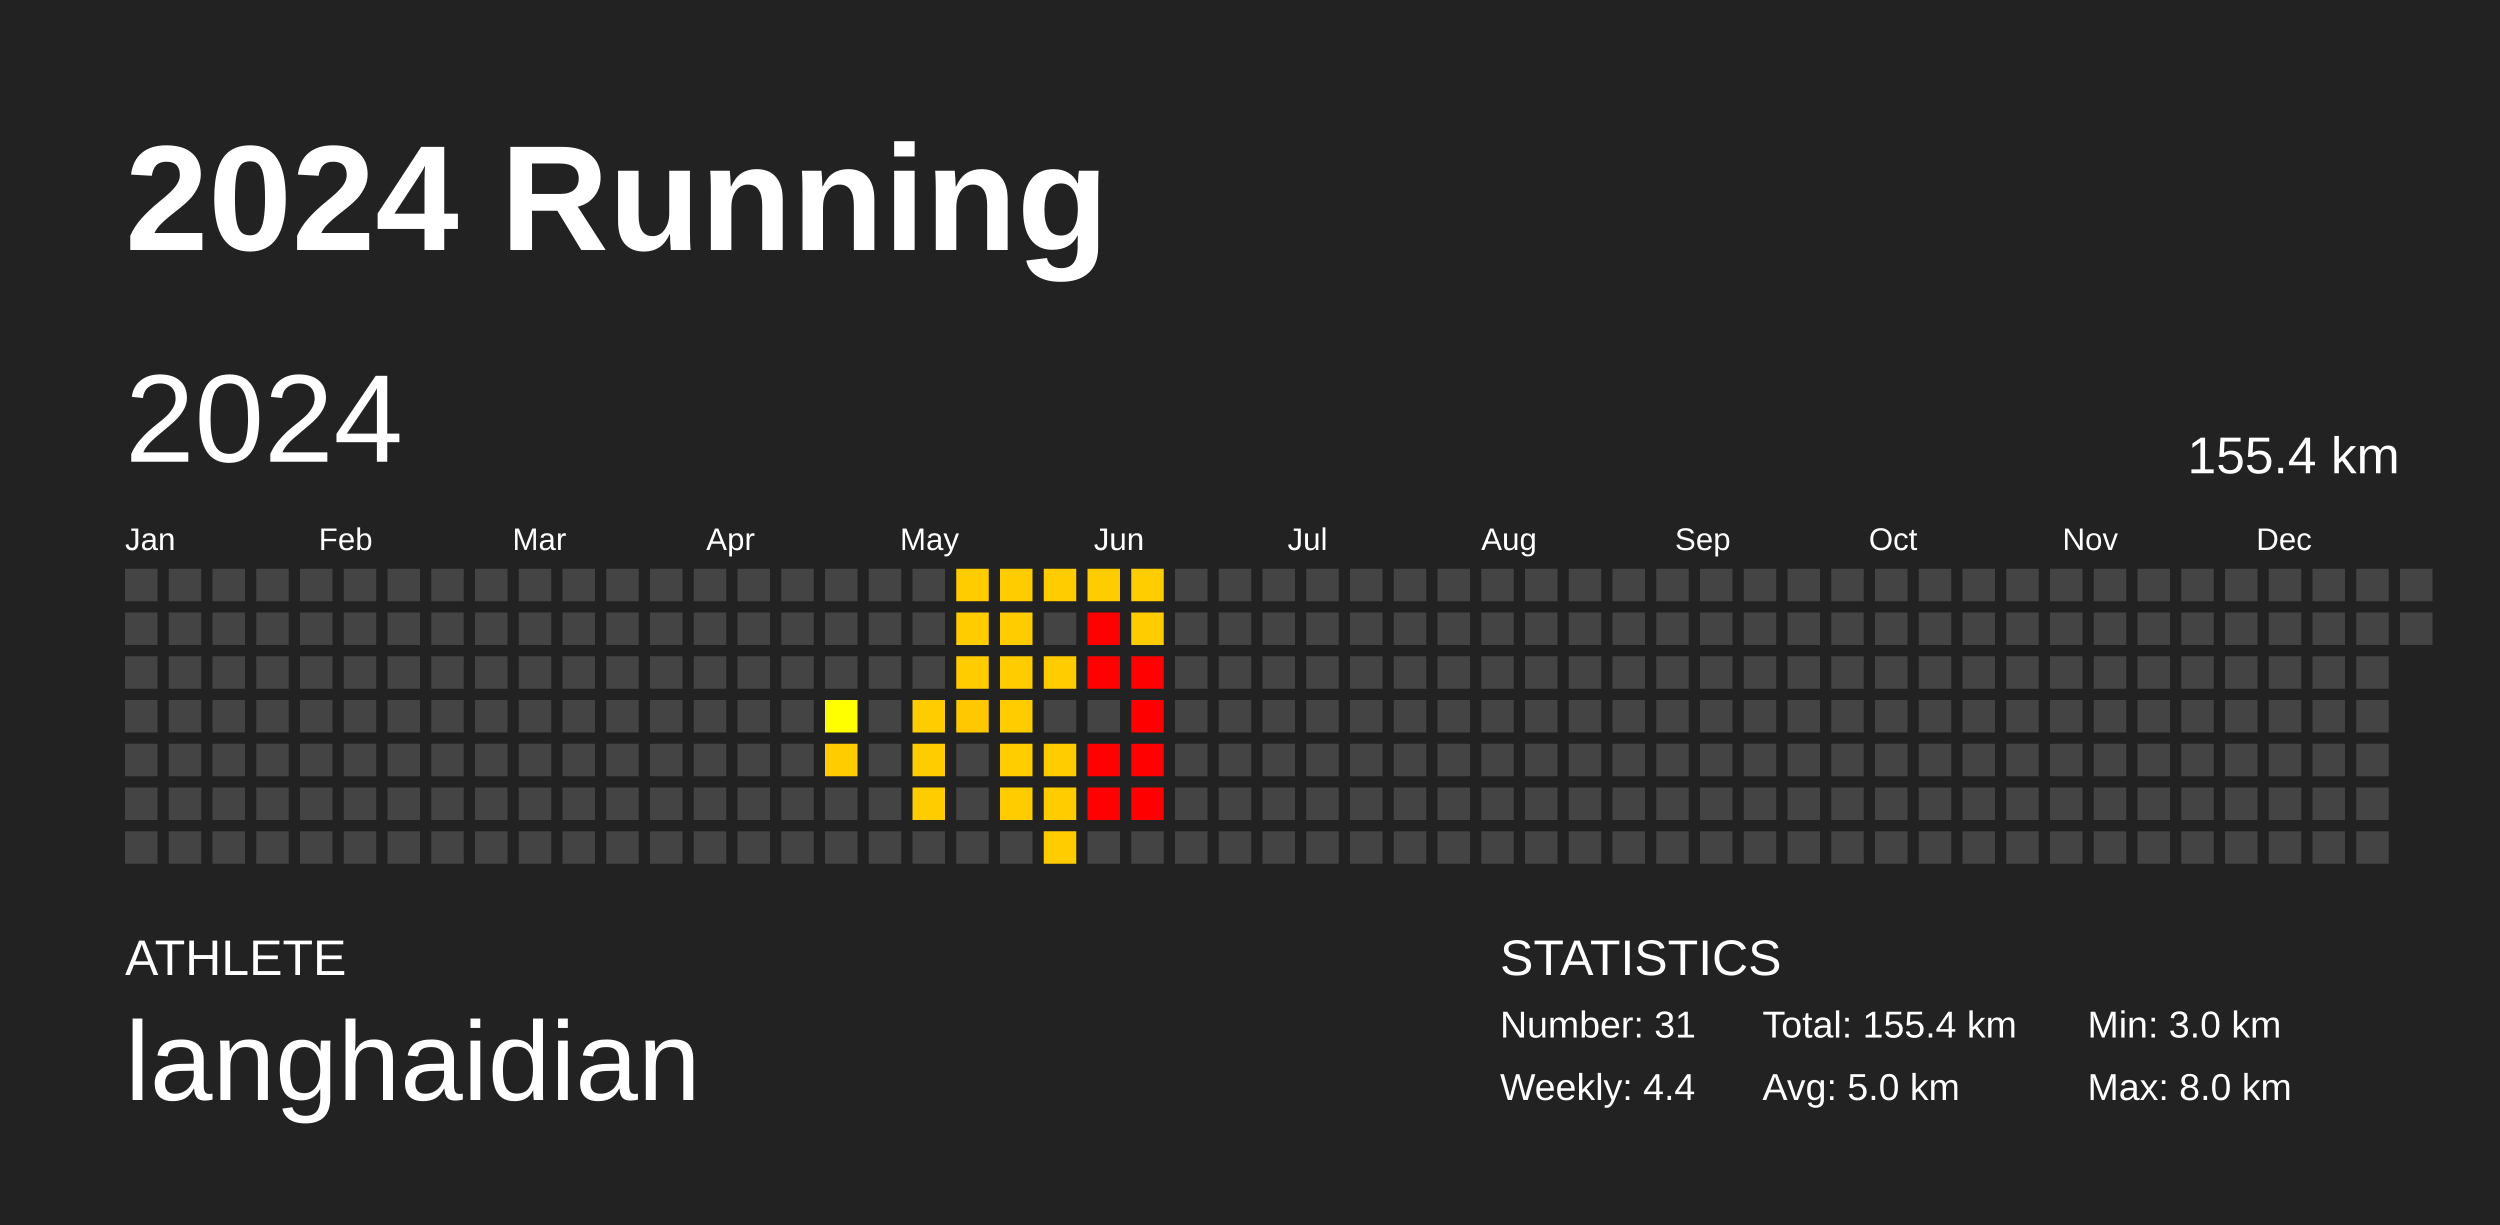
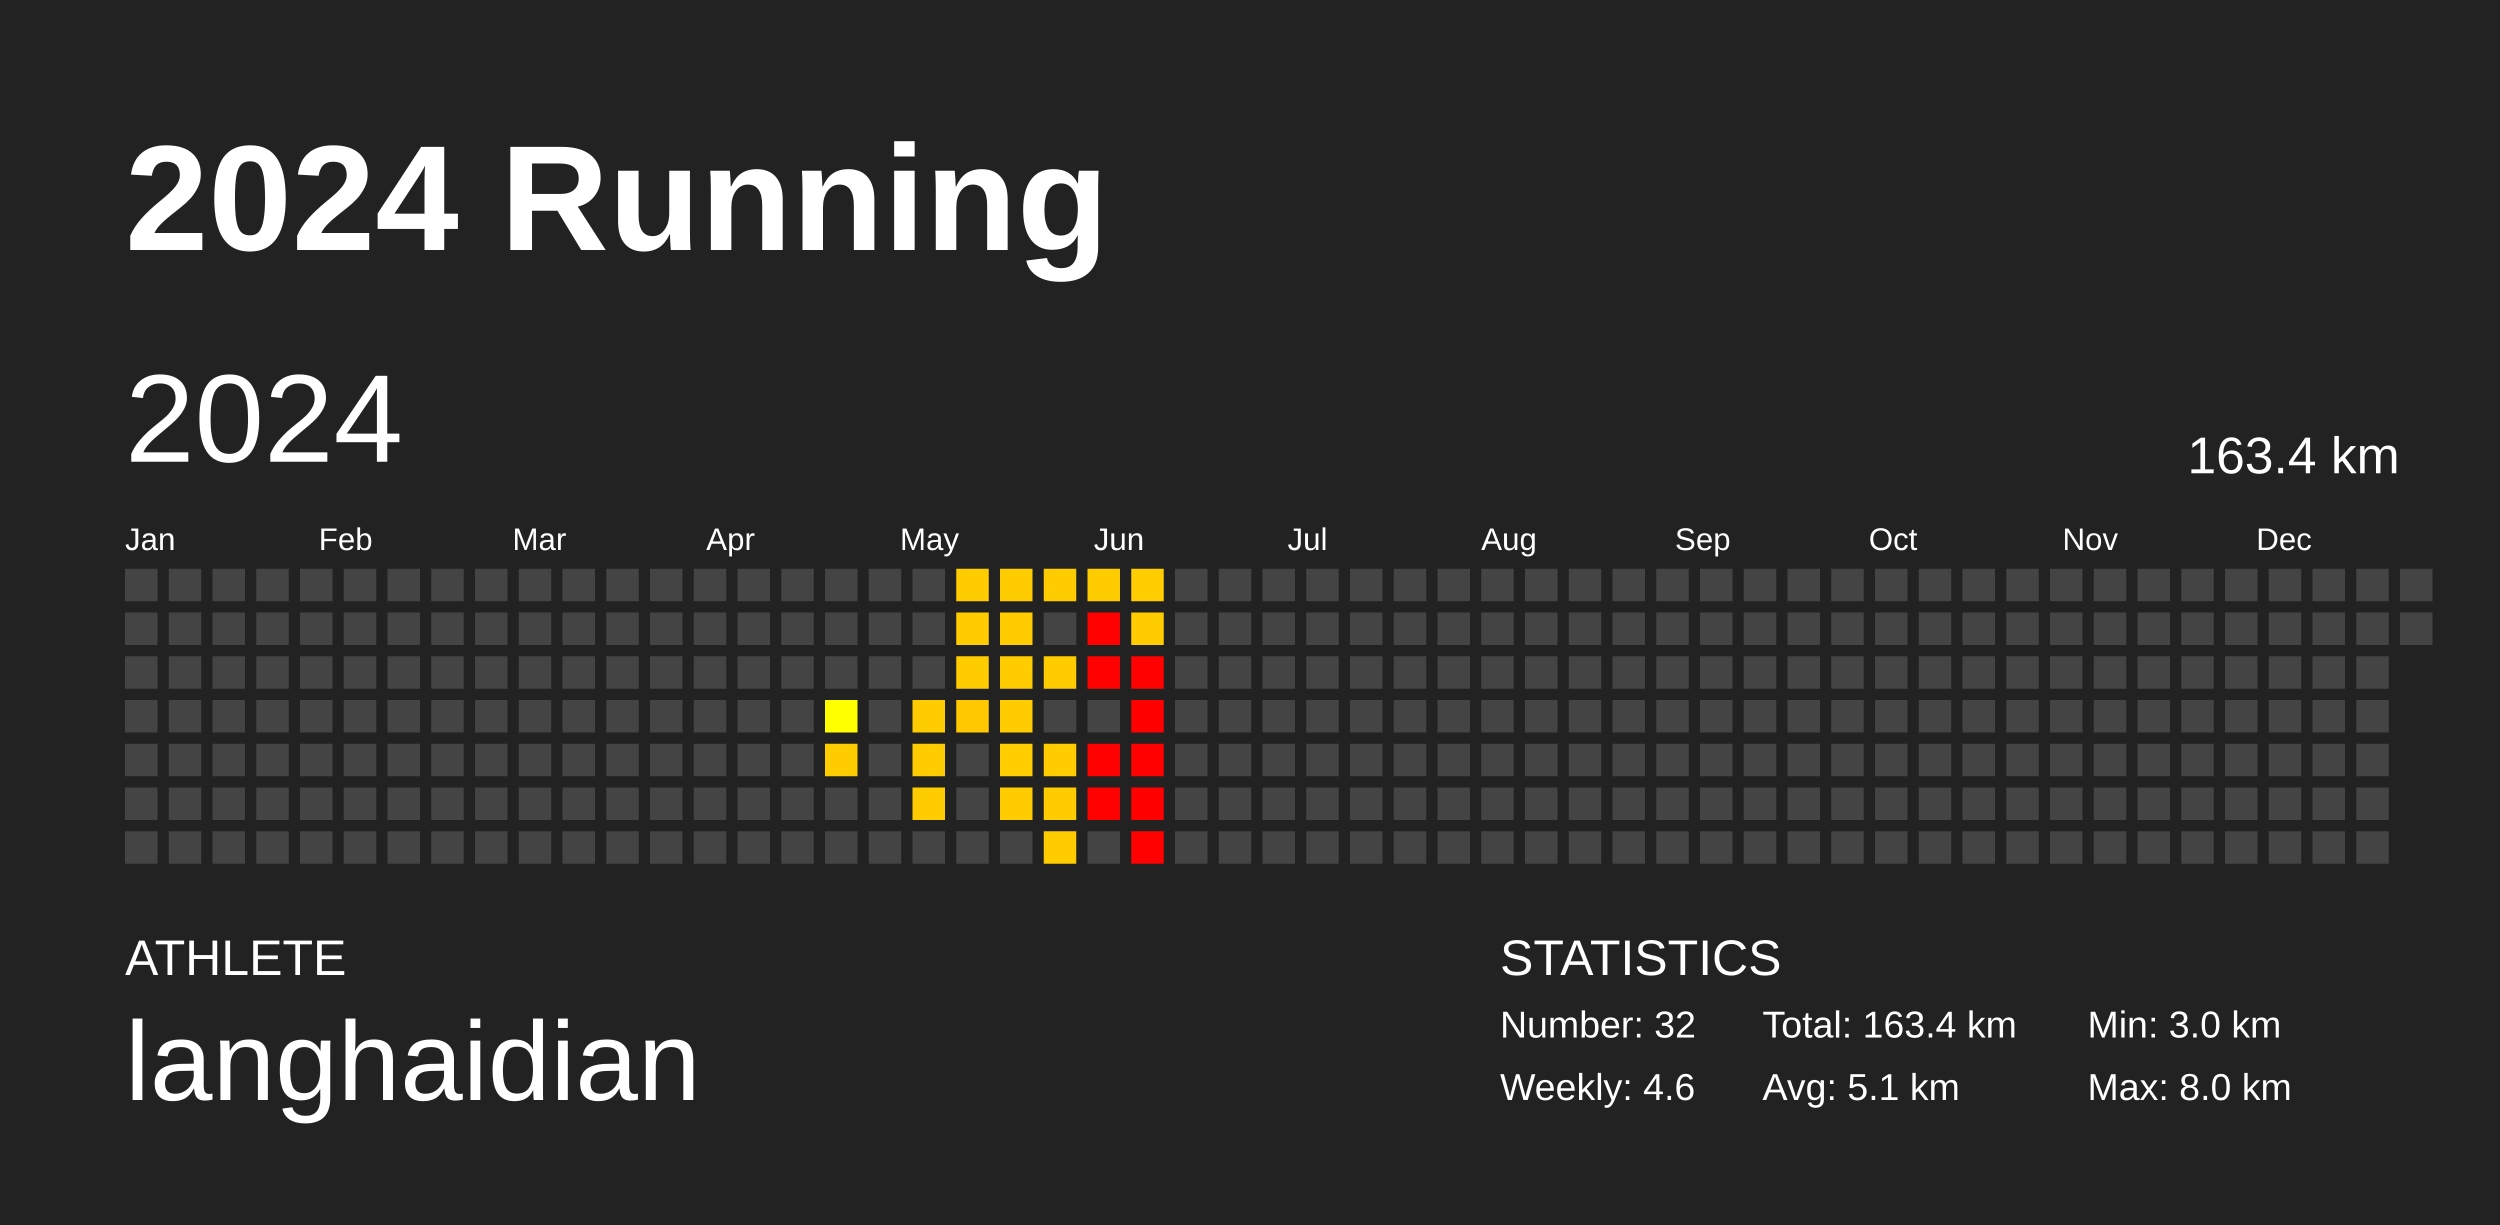
<svg xmlns="http://www.w3.org/2000/svg" baseProfile="full" height="98mm" version="1.1" viewBox="0,0,200,98" width="200mm">
  <defs />
  <rect fill="#222222" height="98" width="200" x="0" y="0" />
  <text fill="#FFFFFF" style="font-size:12px; font-family:Arial; font-weight:bold;" x="10" y="20">2024 Running</text>
  <text fill="#FFFFFF" style="font-size:4px; font-family:Arial" x="10" y="78">ATHLETE</text>
  <text fill="#FFFFFF" style="font-size:9px; font-family:Arial" x="10" y="88">langhaidian</text>
  <text fill="#FFFFFF" style="font-size:4px; font-family:Arial" x="120" y="78">STATISTICS</text>
-   <text fill="#FFFFFF" style="font-size:3px; font-family:Arial" x="120" y="83">Number: 31</text>
-   <text fill="#FFFFFF" style="font-size:3px; font-family:Arial" x="120" y="88">Weekly: 4.4</text>
-   <text fill="#FFFFFF" style="font-size:3px; font-family:Arial" x="141" y="83">Total: 155.4 km</text>
-   <text fill="#FFFFFF" style="font-size:3px; font-family:Arial" x="141" y="88">Avg: 5.0 km</text>
+   <text fill="#FFFFFF" style="font-size:3px; font-family:Arial" x="120" y="83">Number: 32</text>
+   <text fill="#FFFFFF" style="font-size:3px; font-family:Arial" x="120" y="88">Weekly: 4.6</text>
+   <text fill="#FFFFFF" style="font-size:3px; font-family:Arial" x="141" y="83">Total: 163.4 km</text>
+   <text fill="#FFFFFF" style="font-size:3px; font-family:Arial" x="141" y="88">Avg: 5.1 km</text>
  <text fill="#FFFFFF" style="font-size:3px; font-family:Arial" x="167" y="83">Min: 3.0 km</text>
  <text fill="#FFFFFF" style="font-size:3px; font-family:Arial" x="167" y="88">Max: 8.0 km</text>
  <text dominant-baseline="hanging" fill="#FFFFFF" style="font-size:10.0px; font-family:Arial;" x="10" y="30">2024</text>
-   <text dominant-baseline="hanging" fill="#FFFFFF" style="font-size:4.125px; font-family:Arial;" x="175" y="35">155.4 km</text>
+   <text dominant-baseline="hanging" fill="#FFFFFF" style="font-size:4.125px; font-family:Arial;" x="175" y="35">163.4 km</text>
  <text fill="#FFFFFF" style="font-size:2.5px; font-family:Arial" x="10.0" y="44">Jan</text>
  <text fill="#FFFFFF" style="font-size:2.5px; font-family:Arial" x="25.5" y="44">Feb</text>
  <text fill="#FFFFFF" style="font-size:2.5px; font-family:Arial" x="41.0" y="44">Mar</text>
  <text fill="#FFFFFF" style="font-size:2.5px; font-family:Arial" x="56.5" y="44">Apr</text>
  <text fill="#FFFFFF" style="font-size:2.5px; font-family:Arial" x="72.0" y="44">May</text>
  <text fill="#FFFFFF" style="font-size:2.5px; font-family:Arial" x="87.5" y="44">Jun</text>
  <text fill="#FFFFFF" style="font-size:2.5px; font-family:Arial" x="103.0" y="44">Jul</text>
  <text fill="#FFFFFF" style="font-size:2.5px; font-family:Arial" x="118.5" y="44">Aug</text>
  <text fill="#FFFFFF" style="font-size:2.5px; font-family:Arial" x="134.0" y="44">Sep</text>
  <text fill="#FFFFFF" style="font-size:2.5px; font-family:Arial" x="149.5" y="44">Oct</text>
  <text fill="#FFFFFF" style="font-size:2.5px; font-family:Arial" x="165.0" y="44">Nov</text>
  <text fill="#FFFFFF" style="font-size:2.5px; font-family:Arial" x="180.5" y="44">Dec</text>
  <rect fill="#444444" height="2.6" width="2.6" x="10.0" y="45.5" />
  <rect fill="#444444" height="2.6" width="2.6" x="10.0" y="49.0" />
  <rect fill="#444444" height="2.6" width="2.6" x="10.0" y="52.5" />
  <rect fill="#444444" height="2.6" width="2.6" x="10.0" y="56.0" />
  <rect fill="#444444" height="2.6" width="2.6" x="10.0" y="59.5" />
  <rect fill="#444444" height="2.6" width="2.6" x="10.0" y="63.0" />
  <rect fill="#444444" height="2.6" width="2.6" x="10.0" y="66.5" />
  <rect fill="#444444" height="2.6" width="2.6" x="13.5" y="45.5" />
  <rect fill="#444444" height="2.6" width="2.6" x="13.5" y="49.0" />
  <rect fill="#444444" height="2.6" width="2.6" x="13.5" y="52.5" />
  <rect fill="#444444" height="2.6" width="2.6" x="13.5" y="56.0" />
  <rect fill="#444444" height="2.6" width="2.6" x="13.5" y="59.5" />
  <rect fill="#444444" height="2.6" width="2.6" x="13.5" y="63.0" />
  <rect fill="#444444" height="2.6" width="2.6" x="13.5" y="66.5" />
  <rect fill="#444444" height="2.6" width="2.6" x="17.0" y="45.5" />
  <rect fill="#444444" height="2.6" width="2.6" x="17.0" y="49.0" />
  <rect fill="#444444" height="2.6" width="2.6" x="17.0" y="52.5" />
  <rect fill="#444444" height="2.6" width="2.6" x="17.0" y="56.0" />
  <rect fill="#444444" height="2.6" width="2.6" x="17.0" y="59.5" />
  <rect fill="#444444" height="2.6" width="2.6" x="17.0" y="63.0" />
  <rect fill="#444444" height="2.6" width="2.6" x="17.0" y="66.5" />
  <rect fill="#444444" height="2.6" width="2.6" x="20.5" y="45.5" />
  <rect fill="#444444" height="2.6" width="2.6" x="20.5" y="49.0" />
  <rect fill="#444444" height="2.6" width="2.6" x="20.5" y="52.5" />
  <rect fill="#444444" height="2.6" width="2.6" x="20.5" y="56.0" />
  <rect fill="#444444" height="2.6" width="2.6" x="20.5" y="59.5" />
  <rect fill="#444444" height="2.6" width="2.6" x="20.5" y="63.0" />
  <rect fill="#444444" height="2.6" width="2.6" x="20.5" y="66.5" />
  <rect fill="#444444" height="2.6" width="2.6" x="24.0" y="45.5" />
  <rect fill="#444444" height="2.6" width="2.6" x="24.0" y="49.0" />
  <rect fill="#444444" height="2.6" width="2.6" x="24.0" y="52.5" />
  <rect fill="#444444" height="2.6" width="2.6" x="24.0" y="56.0" />
  <rect fill="#444444" height="2.6" width="2.6" x="24.0" y="59.5" />
  <rect fill="#444444" height="2.6" width="2.6" x="24.0" y="63.0" />
  <rect fill="#444444" height="2.6" width="2.6" x="24.0" y="66.5" />
  <rect fill="#444444" height="2.6" width="2.6" x="27.5" y="45.5" />
  <rect fill="#444444" height="2.6" width="2.6" x="27.5" y="49.0" />
  <rect fill="#444444" height="2.6" width="2.6" x="27.5" y="52.5" />
  <rect fill="#444444" height="2.6" width="2.6" x="27.5" y="56.0" />
  <rect fill="#444444" height="2.6" width="2.6" x="27.5" y="59.5" />
  <rect fill="#444444" height="2.6" width="2.6" x="27.5" y="63.0" />
  <rect fill="#444444" height="2.6" width="2.6" x="27.5" y="66.5" />
  <rect fill="#444444" height="2.6" width="2.6" x="31.0" y="45.5" />
  <rect fill="#444444" height="2.6" width="2.6" x="31.0" y="49.0" />
  <rect fill="#444444" height="2.6" width="2.6" x="31.0" y="52.5" />
  <rect fill="#444444" height="2.6" width="2.6" x="31.0" y="56.0" />
  <rect fill="#444444" height="2.6" width="2.6" x="31.0" y="59.5" />
  <rect fill="#444444" height="2.6" width="2.6" x="31.0" y="63.0" />
  <rect fill="#444444" height="2.6" width="2.6" x="31.0" y="66.5" />
  <rect fill="#444444" height="2.6" width="2.6" x="34.5" y="45.5" />
  <rect fill="#444444" height="2.6" width="2.6" x="34.5" y="49.0" />
  <rect fill="#444444" height="2.6" width="2.6" x="34.5" y="52.5" />
  <rect fill="#444444" height="2.6" width="2.6" x="34.5" y="56.0" />
  <rect fill="#444444" height="2.6" width="2.6" x="34.5" y="59.5" />
  <rect fill="#444444" height="2.6" width="2.6" x="34.5" y="63.0" />
  <rect fill="#444444" height="2.6" width="2.6" x="34.5" y="66.5" />
  <rect fill="#444444" height="2.6" width="2.6" x="38.0" y="45.5" />
  <rect fill="#444444" height="2.6" width="2.6" x="38.0" y="49.0" />
  <rect fill="#444444" height="2.6" width="2.6" x="38.0" y="52.5" />
  <rect fill="#444444" height="2.6" width="2.6" x="38.0" y="56.0" />
  <rect fill="#444444" height="2.6" width="2.6" x="38.0" y="59.5" />
  <rect fill="#444444" height="2.6" width="2.6" x="38.0" y="63.0" />
  <rect fill="#444444" height="2.6" width="2.6" x="38.0" y="66.5" />
  <rect fill="#444444" height="2.6" width="2.6" x="41.5" y="45.5" />
  <rect fill="#444444" height="2.6" width="2.6" x="41.5" y="49.0" />
  <rect fill="#444444" height="2.6" width="2.6" x="41.5" y="52.5" />
  <rect fill="#444444" height="2.6" width="2.6" x="41.5" y="56.0" />
  <rect fill="#444444" height="2.6" width="2.6" x="41.5" y="59.5" />
  <rect fill="#444444" height="2.6" width="2.6" x="41.5" y="63.0" />
  <rect fill="#444444" height="2.6" width="2.6" x="41.5" y="66.5" />
  <rect fill="#444444" height="2.6" width="2.6" x="45.0" y="45.5" />
  <rect fill="#444444" height="2.6" width="2.6" x="45.0" y="49.0" />
  <rect fill="#444444" height="2.6" width="2.6" x="45.0" y="52.5" />
  <rect fill="#444444" height="2.6" width="2.6" x="45.0" y="56.0" />
  <rect fill="#444444" height="2.6" width="2.6" x="45.0" y="59.5" />
  <rect fill="#444444" height="2.6" width="2.6" x="45.0" y="63.0" />
  <rect fill="#444444" height="2.6" width="2.6" x="45.0" y="66.5" />
  <rect fill="#444444" height="2.6" width="2.6" x="48.5" y="45.5" />
  <rect fill="#444444" height="2.6" width="2.6" x="48.5" y="49.0" />
  <rect fill="#444444" height="2.6" width="2.6" x="48.5" y="52.5" />
  <rect fill="#444444" height="2.6" width="2.6" x="48.5" y="56.0" />
  <rect fill="#444444" height="2.6" width="2.6" x="48.5" y="59.5" />
  <rect fill="#444444" height="2.6" width="2.6" x="48.5" y="63.0" />
  <rect fill="#444444" height="2.6" width="2.6" x="48.5" y="66.5" />
  <rect fill="#444444" height="2.6" width="2.6" x="52.0" y="45.5" />
  <rect fill="#444444" height="2.6" width="2.6" x="52.0" y="49.0" />
  <rect fill="#444444" height="2.6" width="2.6" x="52.0" y="52.5" />
  <rect fill="#444444" height="2.6" width="2.6" x="52.0" y="56.0" />
  <rect fill="#444444" height="2.6" width="2.6" x="52.0" y="59.5" />
  <rect fill="#444444" height="2.6" width="2.6" x="52.0" y="63.0" />
  <rect fill="#444444" height="2.6" width="2.6" x="52.0" y="66.5" />
  <rect fill="#444444" height="2.6" width="2.6" x="55.5" y="45.5" />
  <rect fill="#444444" height="2.6" width="2.6" x="55.5" y="49.0" />
  <rect fill="#444444" height="2.6" width="2.6" x="55.5" y="52.5" />
  <rect fill="#444444" height="2.6" width="2.6" x="55.5" y="56.0" />
  <rect fill="#444444" height="2.6" width="2.6" x="55.5" y="59.5" />
  <rect fill="#444444" height="2.6" width="2.6" x="55.5" y="63.0" />
  <rect fill="#444444" height="2.6" width="2.6" x="55.5" y="66.5" />
  <rect fill="#444444" height="2.6" width="2.6" x="59.0" y="45.5" />
  <rect fill="#444444" height="2.6" width="2.6" x="59.0" y="49.0" />
  <rect fill="#444444" height="2.6" width="2.6" x="59.0" y="52.5" />
  <rect fill="#444444" height="2.6" width="2.6" x="59.0" y="56.0" />
  <rect fill="#444444" height="2.6" width="2.6" x="59.0" y="59.5" />
  <rect fill="#444444" height="2.6" width="2.6" x="59.0" y="63.0" />
  <rect fill="#444444" height="2.6" width="2.6" x="59.0" y="66.5" />
  <rect fill="#444444" height="2.6" width="2.6" x="62.5" y="45.5" />
  <rect fill="#444444" height="2.6" width="2.6" x="62.5" y="49.0" />
  <rect fill="#444444" height="2.6" width="2.6" x="62.5" y="52.5" />
  <rect fill="#444444" height="2.6" width="2.6" x="62.5" y="56.0" />
  <rect fill="#444444" height="2.6" width="2.6" x="62.5" y="59.5" />
  <rect fill="#444444" height="2.6" width="2.6" x="62.5" y="63.0" />
  <rect fill="#444444" height="2.6" width="2.6" x="62.5" y="66.5" />
  <rect fill="#444444" height="2.6" width="2.6" x="66.0" y="45.5" />
  <rect fill="#444444" height="2.6" width="2.6" x="66.0" y="49.0" />
  <rect fill="#444444" height="2.6" width="2.6" x="66.0" y="52.5" />
  <rect fill="#ffff00" height="2.6" width="2.6" x="66.0" y="56.0" />
  <rect fill="#ffcc00" height="2.6" width="2.6" x="66.0" y="59.5" />
  <rect fill="#444444" height="2.6" width="2.6" x="66.0" y="63.0" />
  <rect fill="#444444" height="2.6" width="2.6" x="66.0" y="66.5" />
  <rect fill="#444444" height="2.6" width="2.6" x="69.5" y="45.5" />
  <rect fill="#444444" height="2.6" width="2.6" x="69.5" y="49.0" />
  <rect fill="#444444" height="2.6" width="2.6" x="69.5" y="52.5" />
  <rect fill="#444444" height="2.6" width="2.6" x="69.5" y="56.0" />
  <rect fill="#444444" height="2.6" width="2.6" x="69.5" y="59.5" />
  <rect fill="#444444" height="2.6" width="2.6" x="69.5" y="63.0" />
  <rect fill="#444444" height="2.6" width="2.6" x="69.5" y="66.5" />
  <rect fill="#444444" height="2.6" width="2.6" x="73.0" y="45.5" />
  <rect fill="#444444" height="2.6" width="2.6" x="73.0" y="49.0" />
  <rect fill="#444444" height="2.6" width="2.6" x="73.0" y="52.5" />
  <rect fill="#ffcc00" height="2.6" width="2.6" x="73.0" y="56.0" />
  <rect fill="#ffcc00" height="2.6" width="2.6" x="73.0" y="59.5" />
  <rect fill="#ffcc00" height="2.6" width="2.6" x="73.0" y="63.0" />
  <rect fill="#444444" height="2.6" width="2.6" x="73.0" y="66.5" />
  <rect fill="#ffcc00" height="2.6" width="2.6" x="76.5" y="45.5" />
  <rect fill="#ffcc00" height="2.6" width="2.6" x="76.5" y="49.0" />
  <rect fill="#ffcc00" height="2.6" width="2.6" x="76.5" y="52.5" />
  <rect fill="#ffc800" height="2.6" width="2.6" x="76.5" y="56.0" />
  <rect fill="#444444" height="2.6" width="2.6" x="76.5" y="59.5" />
  <rect fill="#444444" height="2.6" width="2.6" x="76.5" y="63.0" />
  <rect fill="#444444" height="2.6" width="2.6" x="76.5" y="66.5" />
  <rect fill="#ffcc00" height="2.6" width="2.6" x="80.0" y="45.5" />
  <rect fill="#ffcc00" height="2.6" width="2.6" x="80.0" y="49.0" />
  <rect fill="#ffcc00" height="2.6" width="2.6" x="80.0" y="52.5" />
  <rect fill="#ffcc00" height="2.6" width="2.6" x="80.0" y="56.0" />
  <rect fill="#ffcd00" height="2.6" width="2.6" x="80.0" y="59.5" />
  <rect fill="#ffcc00" height="2.6" width="2.6" x="80.0" y="63.0" />
  <rect fill="#444444" height="2.6" width="2.6" x="80.0" y="66.5" />
  <rect fill="#ffcc00" height="2.6" width="2.6" x="83.5" y="45.5" />
  <rect fill="#444444" height="2.6" width="2.6" x="83.5" y="49.0" />
  <rect fill="#ffcc00" height="2.6" width="2.6" x="83.5" y="52.5" />
  <rect fill="#444444" height="2.6" width="2.6" x="83.5" y="56.0" />
  <rect fill="#ffcc00" height="2.6" width="2.6" x="83.5" y="59.5" />
  <rect fill="#ffcc00" height="2.6" width="2.6" x="83.5" y="63.0" />
  <rect fill="#ffcc00" height="2.6" width="2.6" x="83.5" y="66.5" />
  <rect fill="#ffcc00" height="2.6" width="2.6" x="87.0" y="45.5" />
  <rect fill="#ff0100" height="2.6" width="2.6" x="87.0" y="49.0" />
  <rect fill="#ff0100" height="2.6" width="2.6" x="87.0" y="52.5" />
  <rect fill="#444444" height="2.6" width="2.6" x="87.0" y="56.0" />
  <rect fill="#ff0100" height="2.6" width="2.6" x="87.0" y="59.5" />
  <rect fill="#ff0100" height="2.6" width="2.6" x="87.0" y="63.0" />
  <rect fill="#444444" height="2.6" width="2.6" x="87.0" y="66.5" />
  <rect fill="#ffcd00" height="2.6" width="2.6" x="90.5" y="45.5" />
  <rect fill="#ffcc00" height="2.6" width="2.6" x="90.5" y="49.0" />
  <rect fill="#ff0100" height="2.6" width="2.6" x="90.5" y="52.5" />
  <rect fill="#ff0000" height="2.6" width="2.6" x="90.5" y="56.0" />
  <rect fill="#ff0100" height="2.6" width="2.6" x="90.5" y="59.5" />
  <rect fill="#ff0000" height="2.6" width="2.6" x="90.5" y="63.0" />
-   <rect fill="#444444" height="2.6" width="2.6" x="90.5" y="66.5" />
+   <rect fill="#ff0100" height="2.6" width="2.6" x="90.5" y="66.5" />
  <rect fill="#444444" height="2.6" width="2.6" x="94.0" y="45.5" />
  <rect fill="#444444" height="2.6" width="2.6" x="94.0" y="49.0" />
  <rect fill="#444444" height="2.6" width="2.6" x="94.0" y="52.5" />
  <rect fill="#444444" height="2.6" width="2.6" x="94.0" y="56.0" />
  <rect fill="#444444" height="2.6" width="2.6" x="94.0" y="59.5" />
  <rect fill="#444444" height="2.6" width="2.6" x="94.0" y="63.0" />
  <rect fill="#444444" height="2.6" width="2.6" x="94.0" y="66.5" />
  <rect fill="#444444" height="2.6" width="2.6" x="97.5" y="45.5" />
  <rect fill="#444444" height="2.6" width="2.6" x="97.5" y="49.0" />
  <rect fill="#444444" height="2.6" width="2.6" x="97.5" y="52.5" />
  <rect fill="#444444" height="2.6" width="2.6" x="97.5" y="56.0" />
  <rect fill="#444444" height="2.6" width="2.6" x="97.5" y="59.5" />
  <rect fill="#444444" height="2.6" width="2.6" x="97.5" y="63.0" />
  <rect fill="#444444" height="2.6" width="2.6" x="97.5" y="66.5" />
  <rect fill="#444444" height="2.6" width="2.6" x="101.0" y="45.5" />
  <rect fill="#444444" height="2.6" width="2.6" x="101.0" y="49.0" />
  <rect fill="#444444" height="2.6" width="2.6" x="101.0" y="52.5" />
  <rect fill="#444444" height="2.6" width="2.6" x="101.0" y="56.0" />
  <rect fill="#444444" height="2.6" width="2.6" x="101.0" y="59.5" />
  <rect fill="#444444" height="2.6" width="2.6" x="101.0" y="63.0" />
  <rect fill="#444444" height="2.6" width="2.6" x="101.0" y="66.5" />
  <rect fill="#444444" height="2.6" width="2.6" x="104.5" y="45.5" />
  <rect fill="#444444" height="2.6" width="2.6" x="104.5" y="49.0" />
  <rect fill="#444444" height="2.6" width="2.6" x="104.5" y="52.5" />
  <rect fill="#444444" height="2.6" width="2.6" x="104.5" y="56.0" />
  <rect fill="#444444" height="2.6" width="2.6" x="104.5" y="59.5" />
  <rect fill="#444444" height="2.6" width="2.6" x="104.5" y="63.0" />
  <rect fill="#444444" height="2.6" width="2.6" x="104.5" y="66.5" />
  <rect fill="#444444" height="2.6" width="2.6" x="108.0" y="45.5" />
  <rect fill="#444444" height="2.6" width="2.6" x="108.0" y="49.0" />
  <rect fill="#444444" height="2.6" width="2.6" x="108.0" y="52.5" />
  <rect fill="#444444" height="2.6" width="2.6" x="108.0" y="56.0" />
  <rect fill="#444444" height="2.6" width="2.6" x="108.0" y="59.5" />
  <rect fill="#444444" height="2.6" width="2.6" x="108.0" y="63.0" />
  <rect fill="#444444" height="2.6" width="2.6" x="108.0" y="66.5" />
  <rect fill="#444444" height="2.6" width="2.6" x="111.5" y="45.5" />
  <rect fill="#444444" height="2.6" width="2.6" x="111.5" y="49.0" />
  <rect fill="#444444" height="2.6" width="2.6" x="111.5" y="52.5" />
  <rect fill="#444444" height="2.6" width="2.6" x="111.5" y="56.0" />
  <rect fill="#444444" height="2.6" width="2.6" x="111.5" y="59.5" />
  <rect fill="#444444" height="2.6" width="2.6" x="111.5" y="63.0" />
  <rect fill="#444444" height="2.6" width="2.6" x="111.5" y="66.5" />
  <rect fill="#444444" height="2.6" width="2.6" x="115.0" y="45.5" />
  <rect fill="#444444" height="2.6" width="2.6" x="115.0" y="49.0" />
  <rect fill="#444444" height="2.6" width="2.6" x="115.0" y="52.5" />
  <rect fill="#444444" height="2.6" width="2.6" x="115.0" y="56.0" />
  <rect fill="#444444" height="2.6" width="2.6" x="115.0" y="59.5" />
  <rect fill="#444444" height="2.6" width="2.6" x="115.0" y="63.0" />
  <rect fill="#444444" height="2.6" width="2.6" x="115.0" y="66.5" />
  <rect fill="#444444" height="2.6" width="2.6" x="118.5" y="45.5" />
  <rect fill="#444444" height="2.6" width="2.6" x="118.5" y="49.0" />
  <rect fill="#444444" height="2.6" width="2.6" x="118.5" y="52.5" />
  <rect fill="#444444" height="2.6" width="2.6" x="118.5" y="56.0" />
  <rect fill="#444444" height="2.6" width="2.6" x="118.5" y="59.5" />
  <rect fill="#444444" height="2.6" width="2.6" x="118.5" y="63.0" />
  <rect fill="#444444" height="2.6" width="2.6" x="118.5" y="66.5" />
  <rect fill="#444444" height="2.6" width="2.6" x="122.0" y="45.5" />
  <rect fill="#444444" height="2.6" width="2.6" x="122.0" y="49.0" />
  <rect fill="#444444" height="2.6" width="2.6" x="122.0" y="52.5" />
  <rect fill="#444444" height="2.6" width="2.6" x="122.0" y="56.0" />
  <rect fill="#444444" height="2.6" width="2.6" x="122.0" y="59.5" />
  <rect fill="#444444" height="2.6" width="2.6" x="122.0" y="63.0" />
  <rect fill="#444444" height="2.6" width="2.6" x="122.0" y="66.5" />
  <rect fill="#444444" height="2.6" width="2.6" x="125.5" y="45.5" />
  <rect fill="#444444" height="2.6" width="2.6" x="125.5" y="49.0" />
  <rect fill="#444444" height="2.6" width="2.6" x="125.5" y="52.5" />
  <rect fill="#444444" height="2.6" width="2.6" x="125.5" y="56.0" />
  <rect fill="#444444" height="2.6" width="2.6" x="125.5" y="59.5" />
  <rect fill="#444444" height="2.6" width="2.6" x="125.5" y="63.0" />
  <rect fill="#444444" height="2.6" width="2.6" x="125.5" y="66.5" />
  <rect fill="#444444" height="2.6" width="2.6" x="129.0" y="45.5" />
  <rect fill="#444444" height="2.6" width="2.6" x="129.0" y="49.0" />
  <rect fill="#444444" height="2.6" width="2.6" x="129.0" y="52.5" />
  <rect fill="#444444" height="2.6" width="2.6" x="129.0" y="56.0" />
  <rect fill="#444444" height="2.6" width="2.6" x="129.0" y="59.5" />
  <rect fill="#444444" height="2.6" width="2.6" x="129.0" y="63.0" />
  <rect fill="#444444" height="2.6" width="2.6" x="129.0" y="66.5" />
  <rect fill="#444444" height="2.6" width="2.6" x="132.5" y="45.5" />
  <rect fill="#444444" height="2.6" width="2.6" x="132.5" y="49.0" />
  <rect fill="#444444" height="2.6" width="2.6" x="132.5" y="52.5" />
  <rect fill="#444444" height="2.6" width="2.6" x="132.5" y="56.0" />
  <rect fill="#444444" height="2.6" width="2.6" x="132.5" y="59.5" />
  <rect fill="#444444" height="2.6" width="2.6" x="132.5" y="63.0" />
  <rect fill="#444444" height="2.6" width="2.6" x="132.5" y="66.5" />
  <rect fill="#444444" height="2.6" width="2.6" x="136.0" y="45.5" />
  <rect fill="#444444" height="2.6" width="2.6" x="136.0" y="49.0" />
  <rect fill="#444444" height="2.6" width="2.6" x="136.0" y="52.5" />
  <rect fill="#444444" height="2.6" width="2.6" x="136.0" y="56.0" />
  <rect fill="#444444" height="2.6" width="2.6" x="136.0" y="59.5" />
  <rect fill="#444444" height="2.6" width="2.6" x="136.0" y="63.0" />
  <rect fill="#444444" height="2.6" width="2.6" x="136.0" y="66.5" />
  <rect fill="#444444" height="2.6" width="2.6" x="139.5" y="45.5" />
  <rect fill="#444444" height="2.6" width="2.6" x="139.5" y="49.0" />
  <rect fill="#444444" height="2.6" width="2.6" x="139.5" y="52.5" />
  <rect fill="#444444" height="2.6" width="2.6" x="139.5" y="56.0" />
  <rect fill="#444444" height="2.6" width="2.6" x="139.5" y="59.5" />
  <rect fill="#444444" height="2.6" width="2.6" x="139.5" y="63.0" />
  <rect fill="#444444" height="2.6" width="2.6" x="139.5" y="66.5" />
  <rect fill="#444444" height="2.6" width="2.6" x="143.0" y="45.5" />
  <rect fill="#444444" height="2.6" width="2.6" x="143.0" y="49.0" />
  <rect fill="#444444" height="2.6" width="2.6" x="143.0" y="52.5" />
  <rect fill="#444444" height="2.6" width="2.6" x="143.0" y="56.0" />
  <rect fill="#444444" height="2.6" width="2.6" x="143.0" y="59.5" />
  <rect fill="#444444" height="2.6" width="2.6" x="143.0" y="63.0" />
  <rect fill="#444444" height="2.6" width="2.6" x="143.0" y="66.5" />
  <rect fill="#444444" height="2.6" width="2.6" x="146.5" y="45.5" />
  <rect fill="#444444" height="2.6" width="2.6" x="146.5" y="49.0" />
  <rect fill="#444444" height="2.6" width="2.6" x="146.5" y="52.5" />
  <rect fill="#444444" height="2.6" width="2.6" x="146.5" y="56.0" />
  <rect fill="#444444" height="2.6" width="2.6" x="146.5" y="59.5" />
  <rect fill="#444444" height="2.6" width="2.6" x="146.5" y="63.0" />
  <rect fill="#444444" height="2.6" width="2.6" x="146.5" y="66.5" />
  <rect fill="#444444" height="2.6" width="2.6" x="150.0" y="45.5" />
  <rect fill="#444444" height="2.6" width="2.6" x="150.0" y="49.0" />
  <rect fill="#444444" height="2.6" width="2.6" x="150.0" y="52.5" />
  <rect fill="#444444" height="2.6" width="2.6" x="150.0" y="56.0" />
  <rect fill="#444444" height="2.6" width="2.6" x="150.0" y="59.5" />
  <rect fill="#444444" height="2.6" width="2.6" x="150.0" y="63.0" />
  <rect fill="#444444" height="2.6" width="2.6" x="150.0" y="66.5" />
  <rect fill="#444444" height="2.6" width="2.6" x="153.5" y="45.5" />
  <rect fill="#444444" height="2.6" width="2.6" x="153.5" y="49.0" />
  <rect fill="#444444" height="2.6" width="2.6" x="153.5" y="52.5" />
  <rect fill="#444444" height="2.6" width="2.6" x="153.5" y="56.0" />
  <rect fill="#444444" height="2.6" width="2.6" x="153.5" y="59.5" />
  <rect fill="#444444" height="2.6" width="2.6" x="153.5" y="63.0" />
  <rect fill="#444444" height="2.6" width="2.6" x="153.5" y="66.5" />
  <rect fill="#444444" height="2.6" width="2.6" x="157.0" y="45.5" />
  <rect fill="#444444" height="2.6" width="2.6" x="157.0" y="49.0" />
  <rect fill="#444444" height="2.6" width="2.6" x="157.0" y="52.5" />
  <rect fill="#444444" height="2.6" width="2.6" x="157.0" y="56.0" />
  <rect fill="#444444" height="2.6" width="2.6" x="157.0" y="59.5" />
  <rect fill="#444444" height="2.6" width="2.6" x="157.0" y="63.0" />
  <rect fill="#444444" height="2.6" width="2.6" x="157.0" y="66.5" />
  <rect fill="#444444" height="2.6" width="2.6" x="160.5" y="45.5" />
  <rect fill="#444444" height="2.6" width="2.6" x="160.5" y="49.0" />
  <rect fill="#444444" height="2.6" width="2.6" x="160.5" y="52.5" />
  <rect fill="#444444" height="2.6" width="2.6" x="160.5" y="56.0" />
  <rect fill="#444444" height="2.6" width="2.6" x="160.5" y="59.5" />
  <rect fill="#444444" height="2.6" width="2.6" x="160.5" y="63.0" />
  <rect fill="#444444" height="2.6" width="2.6" x="160.5" y="66.5" />
  <rect fill="#444444" height="2.6" width="2.6" x="164.0" y="45.5" />
  <rect fill="#444444" height="2.6" width="2.6" x="164.0" y="49.0" />
  <rect fill="#444444" height="2.6" width="2.6" x="164.0" y="52.5" />
  <rect fill="#444444" height="2.6" width="2.6" x="164.0" y="56.0" />
  <rect fill="#444444" height="2.6" width="2.6" x="164.0" y="59.5" />
  <rect fill="#444444" height="2.6" width="2.6" x="164.0" y="63.0" />
  <rect fill="#444444" height="2.6" width="2.6" x="164.0" y="66.5" />
  <rect fill="#444444" height="2.6" width="2.6" x="167.5" y="45.5" />
  <rect fill="#444444" height="2.6" width="2.6" x="167.5" y="49.0" />
  <rect fill="#444444" height="2.6" width="2.6" x="167.5" y="52.5" />
  <rect fill="#444444" height="2.6" width="2.6" x="167.5" y="56.0" />
  <rect fill="#444444" height="2.6" width="2.6" x="167.5" y="59.5" />
  <rect fill="#444444" height="2.6" width="2.6" x="167.5" y="63.0" />
  <rect fill="#444444" height="2.6" width="2.6" x="167.5" y="66.5" />
  <rect fill="#444444" height="2.6" width="2.6" x="171.0" y="45.5" />
  <rect fill="#444444" height="2.6" width="2.6" x="171.0" y="49.0" />
  <rect fill="#444444" height="2.6" width="2.6" x="171.0" y="52.5" />
  <rect fill="#444444" height="2.6" width="2.6" x="171.0" y="56.0" />
  <rect fill="#444444" height="2.6" width="2.6" x="171.0" y="59.5" />
  <rect fill="#444444" height="2.6" width="2.6" x="171.0" y="63.0" />
  <rect fill="#444444" height="2.6" width="2.6" x="171.0" y="66.5" />
  <rect fill="#444444" height="2.6" width="2.6" x="174.5" y="45.5" />
  <rect fill="#444444" height="2.6" width="2.6" x="174.5" y="49.0" />
  <rect fill="#444444" height="2.6" width="2.6" x="174.5" y="52.5" />
  <rect fill="#444444" height="2.6" width="2.6" x="174.5" y="56.0" />
  <rect fill="#444444" height="2.6" width="2.6" x="174.5" y="59.5" />
  <rect fill="#444444" height="2.6" width="2.6" x="174.5" y="63.0" />
  <rect fill="#444444" height="2.6" width="2.6" x="174.5" y="66.5" />
  <rect fill="#444444" height="2.6" width="2.6" x="178.0" y="45.5" />
  <rect fill="#444444" height="2.6" width="2.6" x="178.0" y="49.0" />
  <rect fill="#444444" height="2.6" width="2.6" x="178.0" y="52.5" />
  <rect fill="#444444" height="2.6" width="2.6" x="178.0" y="56.0" />
  <rect fill="#444444" height="2.6" width="2.6" x="178.0" y="59.5" />
  <rect fill="#444444" height="2.6" width="2.6" x="178.0" y="63.0" />
  <rect fill="#444444" height="2.6" width="2.6" x="178.0" y="66.5" />
  <rect fill="#444444" height="2.6" width="2.6" x="181.5" y="45.5" />
  <rect fill="#444444" height="2.6" width="2.6" x="181.5" y="49.0" />
  <rect fill="#444444" height="2.6" width="2.6" x="181.5" y="52.5" />
  <rect fill="#444444" height="2.6" width="2.6" x="181.5" y="56.0" />
  <rect fill="#444444" height="2.6" width="2.6" x="181.5" y="59.5" />
  <rect fill="#444444" height="2.6" width="2.6" x="181.5" y="63.0" />
  <rect fill="#444444" height="2.6" width="2.6" x="181.5" y="66.5" />
  <rect fill="#444444" height="2.6" width="2.6" x="185.0" y="45.5" />
  <rect fill="#444444" height="2.6" width="2.6" x="185.0" y="49.0" />
  <rect fill="#444444" height="2.6" width="2.6" x="185.0" y="52.5" />
  <rect fill="#444444" height="2.6" width="2.6" x="185.0" y="56.0" />
  <rect fill="#444444" height="2.6" width="2.6" x="185.0" y="59.5" />
  <rect fill="#444444" height="2.6" width="2.6" x="185.0" y="63.0" />
  <rect fill="#444444" height="2.6" width="2.6" x="185.0" y="66.5" />
  <rect fill="#444444" height="2.6" width="2.6" x="188.5" y="45.5" />
  <rect fill="#444444" height="2.6" width="2.6" x="188.5" y="49.0" />
  <rect fill="#444444" height="2.6" width="2.6" x="188.5" y="52.5" />
  <rect fill="#444444" height="2.6" width="2.6" x="188.5" y="56.0" />
  <rect fill="#444444" height="2.6" width="2.6" x="188.5" y="59.5" />
  <rect fill="#444444" height="2.6" width="2.6" x="188.5" y="63.0" />
  <rect fill="#444444" height="2.6" width="2.6" x="188.5" y="66.5" />
  <rect fill="#444444" height="2.6" width="2.6" x="192.0" y="45.5" />
  <rect fill="#444444" height="2.6" width="2.6" x="192.0" y="49.0" />
</svg>
